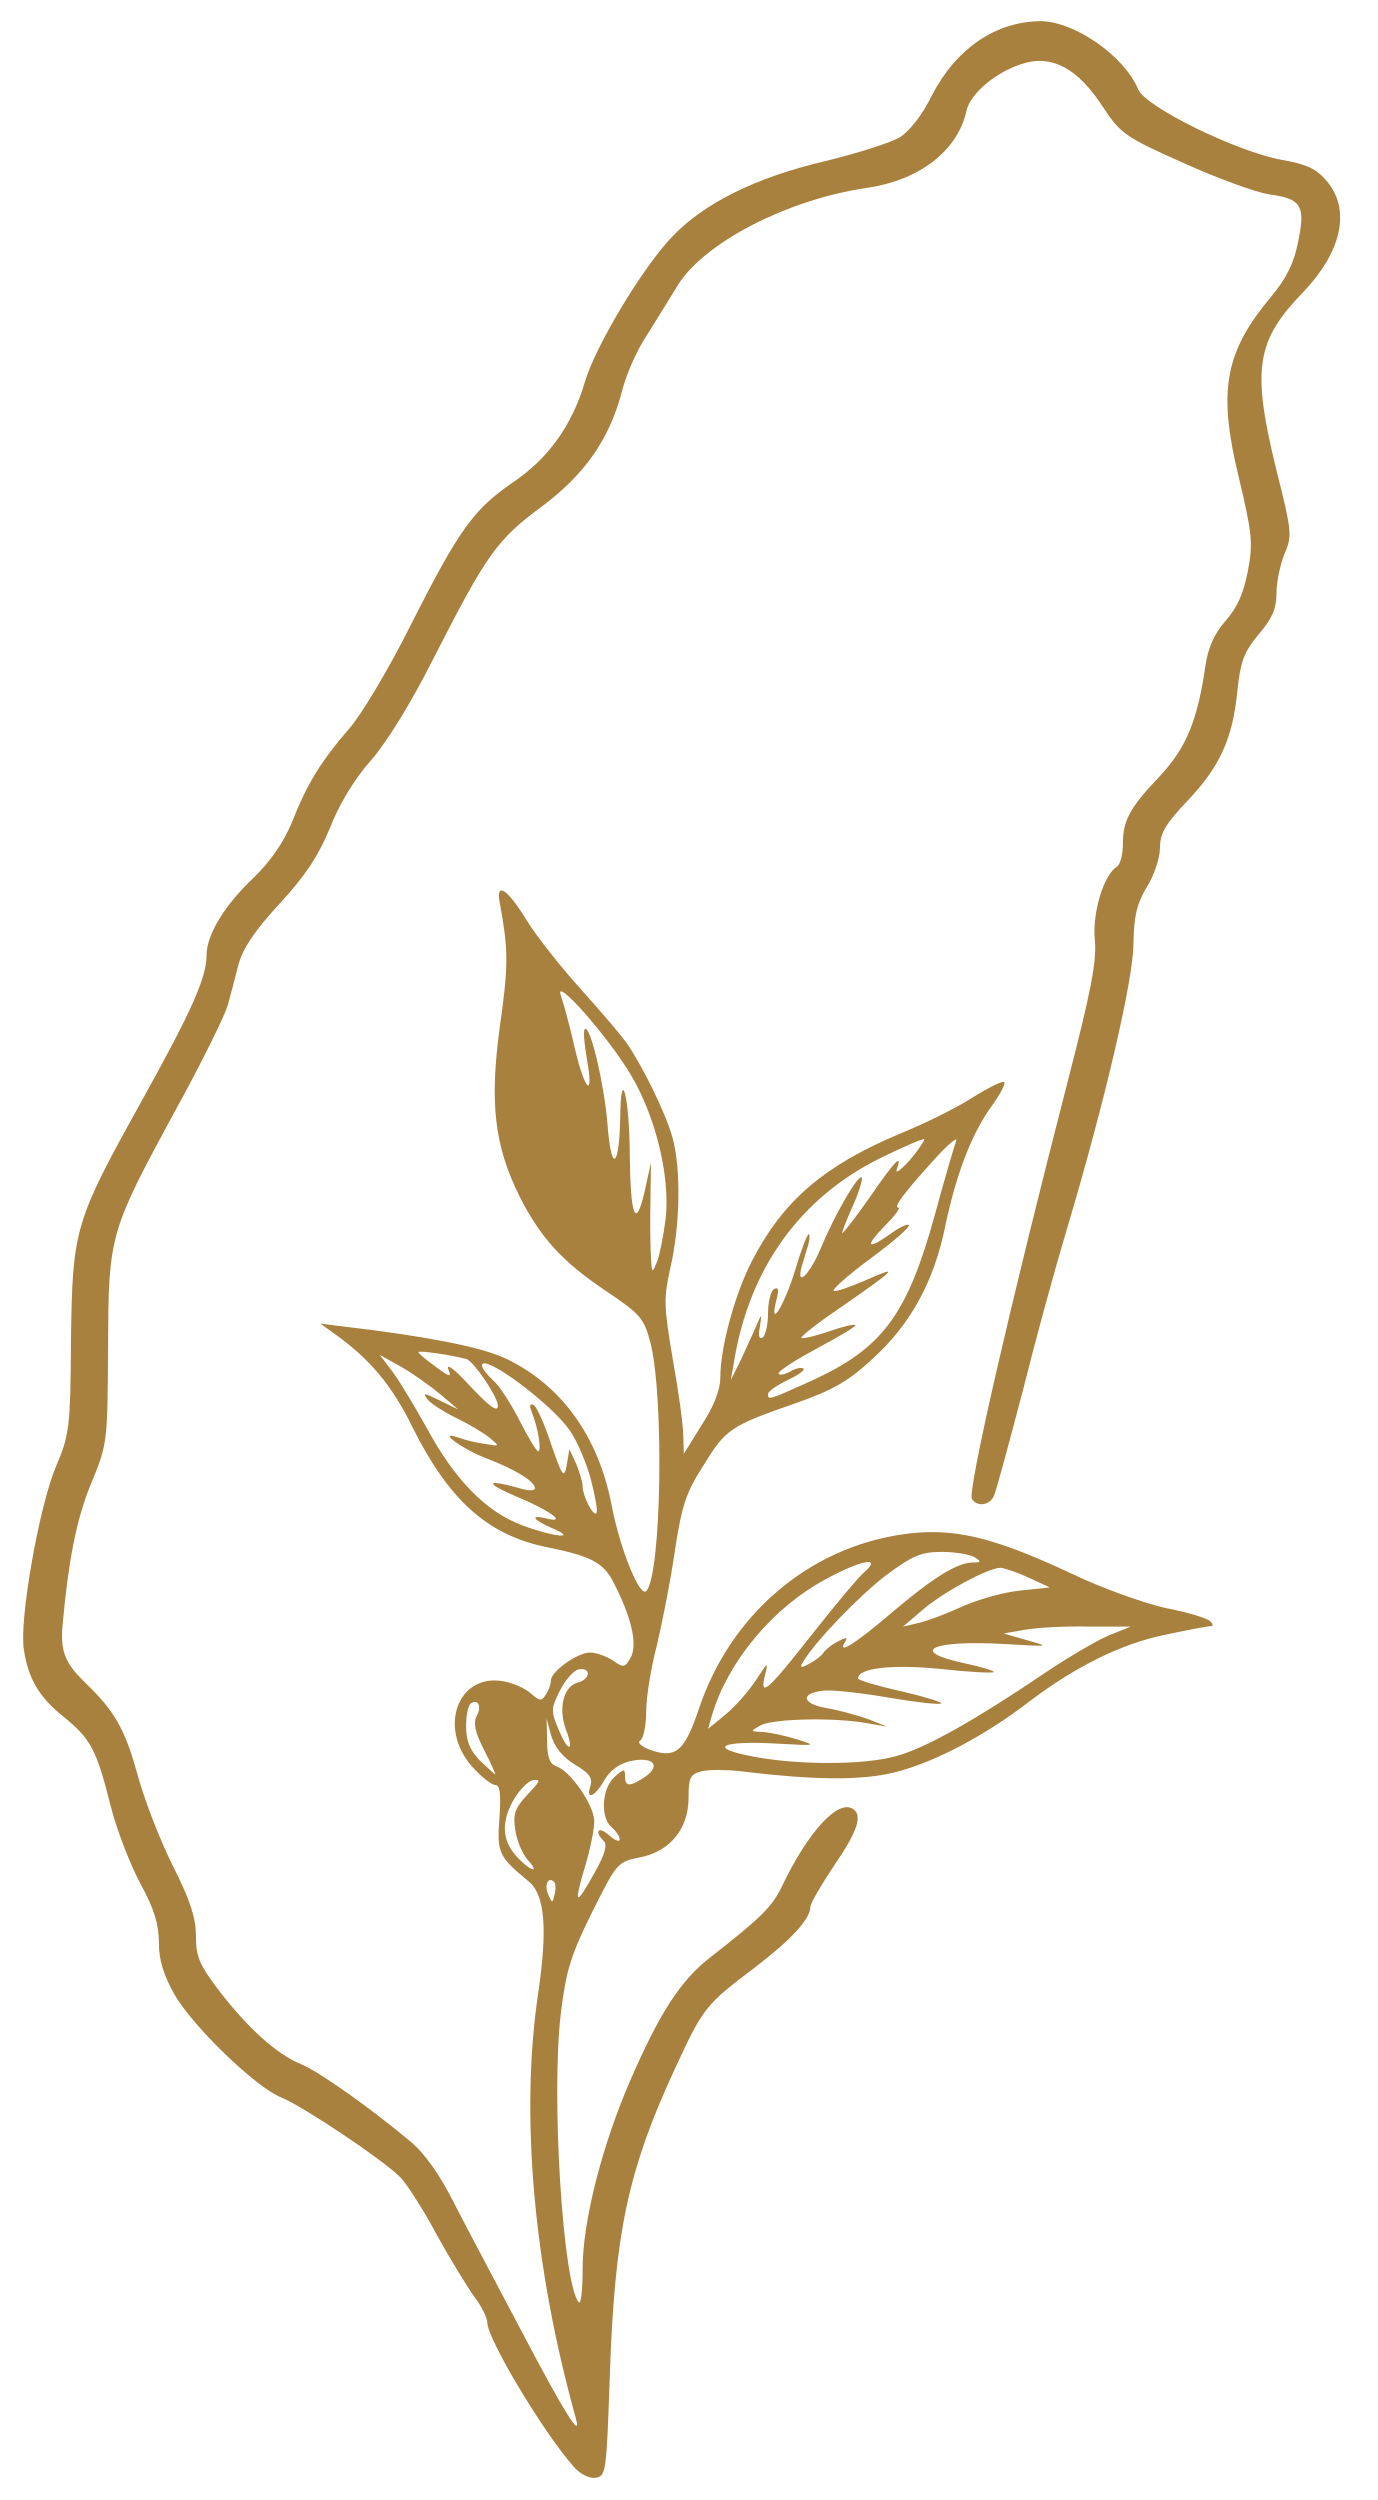
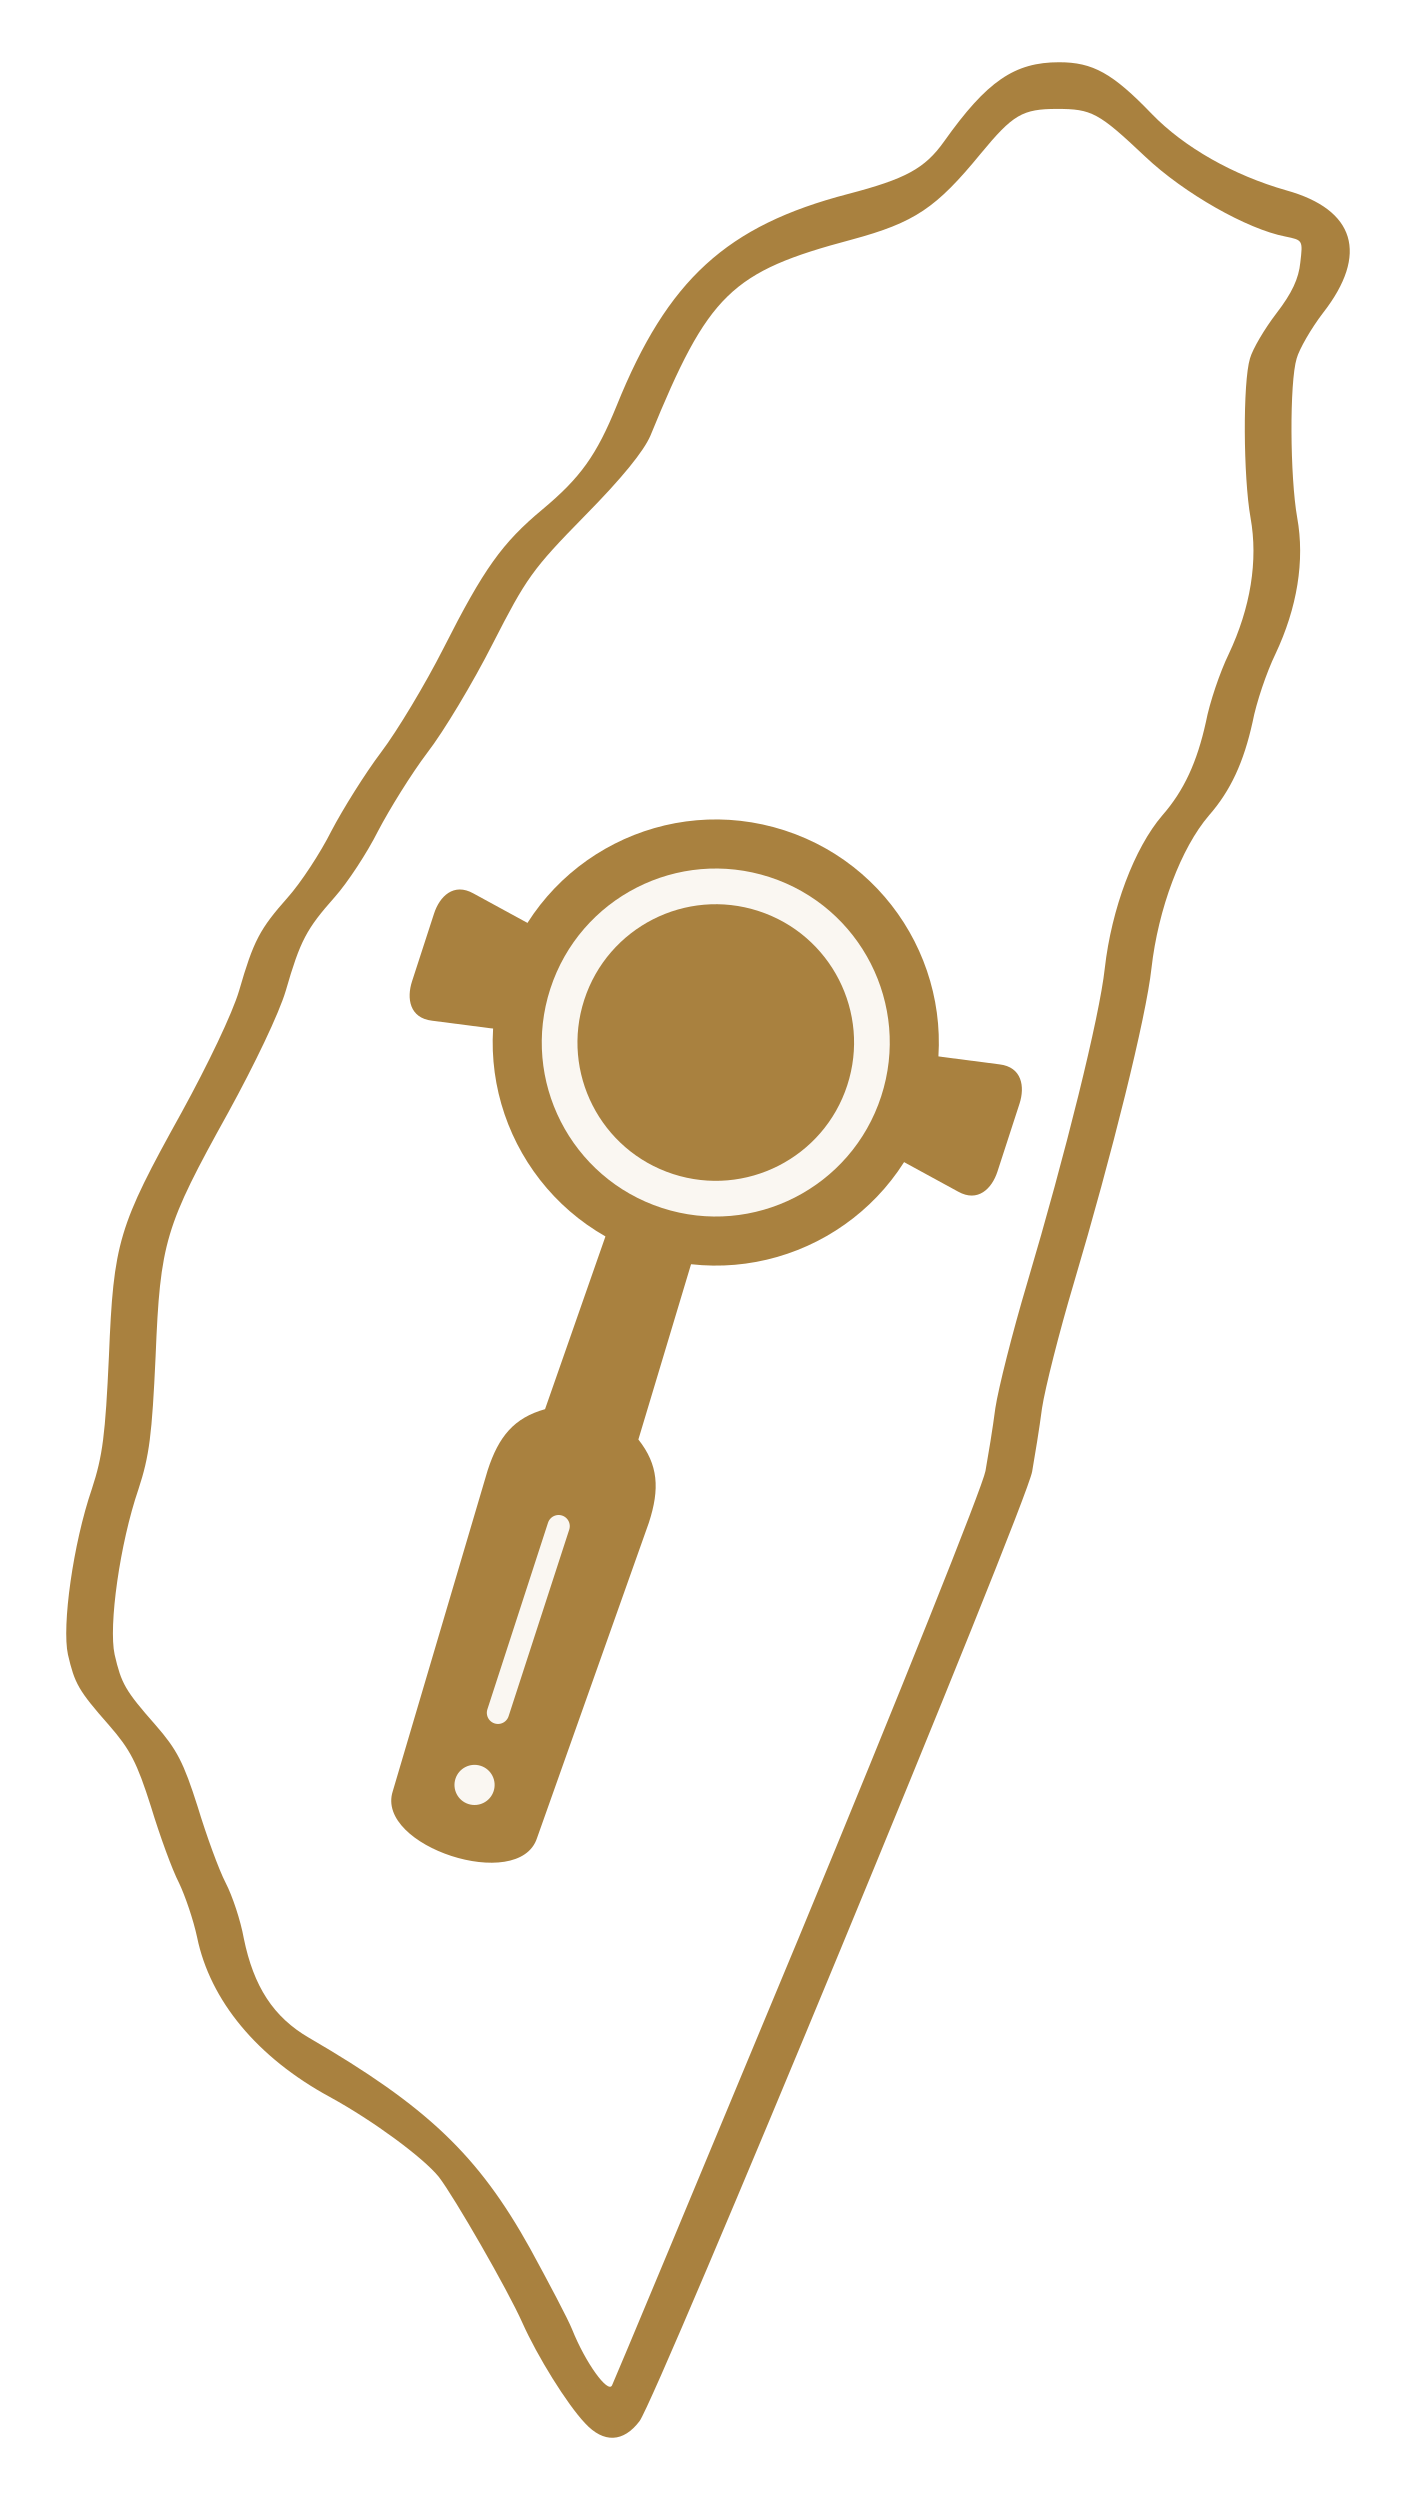
- <svg xmlns="http://www.w3.org/2000/svg" viewBox="28 20 260 472" role="img" aria-label="Formosa Espresso">
-   <path fill-rule="evenodd" fill="#A9813F" d="M136.4,485.8C130.8,479.6 120.0,461.6 120.0,458.5C120.0,457.6 118.9,455.4 117.6,453.7C116.3,451.9 113.1,446.7 110.5,442.0C108.0,437.3 104.9,432.5 103.7,431.2C100.8,428.1 85.3,417.7 81.1,416.0C76.3,414.1 64.4,402.6 60.9,396.5C58.9,392.9 58.0,390.1 58.0,386.8C58.0,383.3 57.1,380.4 54.6,375.8C52.7,372.3 50.1,365.7 48.9,361.0C46.2,350.2 45.1,348.3 40.1,344.2C35.4,340.5 33.3,336.9 32.5,331.4C31.6,325.9 35.4,304.3 38.6,296.8C41.1,290.9 41.3,289.5 41.4,273.0C41.7,251.9 42.0,250.8 55.0,227.4C64.2,210.8 67.0,204.6 67.0,200.3C67.0,196.5 70.4,190.9 75.8,185.8C79.1,182.6 81.5,179.1 83.1,175.3C85.9,168.1 88.6,163.7 93.9,157.6C96.2,155.0 101.4,146.3 105.5,138.1C114.7,119.9 117.4,116.2 124.8,111.1C131.5,106.6 136.0,100.3 138.4,92.2C140.3,85.6 149.0,71.0 154.7,64.9C160.8,58.4 170.6,53.5 183.9,50.4C190.0,48.9 196.3,46.9 197.9,45.9C199.7,44.8 202.2,41.6 203.9,38.1C208.5,29.1 216.1,24.0 224.6,24.0C231.0,24.1 240.4,30.7 242.9,36.9C244.3,40.2 261.6,48.7 270.1,50.2C274.7,51.0 276.6,51.9 278.5,54.2C283.1,59.6 281.3,67.6 274.0,75.2C265.1,84.4 264.3,89.7 269.0,108.8C271.9,120.3 272.0,121.2 270.5,124.6C269.7,126.6 269.0,129.9 269.0,132.0C269.0,134.9 268.2,136.8 265.6,139.8C262.8,143.2 262.2,144.9 261.6,150.6C260.7,159.5 258.3,164.8 252.1,171.3C248.0,175.6 247.0,177.4 247.0,180.1C247.0,182.0 245.9,185.3 244.5,187.5C242.6,190.7 242.1,192.9 242.0,198.1C242.0,204.8 236.7,227.7 229.3,252.5C227.3,259.1 223.6,272.6 221.1,282.6C218.5,292.5 216.1,301.4 215.7,302.3C215.0,304.2 212.5,304.6 211.5,303.0C210.6,301.6 219.0,265.2 229.5,224.5C234.0,207.1 235.1,201.4 234.7,197.4C234.2,192.3 236.4,185.1 238.9,183.6C239.5,183.2 240.0,181.3 240.0,179.4C240.0,174.9 241.2,172.6 247.1,166.4C252.0,161.1 254.1,156.0 255.6,145.6C256.1,142.3 257.2,139.7 259.4,137.2C261.6,134.7 262.8,132.0 263.6,127.8C264.6,122.5 264.4,120.7 261.9,110.2C257.9,93.8 259.2,86.5 268.0,76.0C270.9,72.5 272.3,69.7 273.1,65.6C274.5,58.8 273.7,57.5 267.6,56.7C265.1,56.3 257.9,53.7 251.5,50.8C240.3,45.8 239.6,45.3 236.1,40.0C231.6,33.1 226.8,30.4 221.5,31.9C216.4,33.3 211.3,37.5 210.5,40.8C208.9,48.4 201.6,54.1 191.5,55.5C176.6,57.7 161.0,65.8 156.0,73.8C154.4,76.4 151.7,80.8 150.0,83.5C148.2,86.2 146.1,91.0 145.4,94.0C143.0,103.0 138.4,109.6 130.2,115.7C121.8,121.9 119.8,124.8 109.9,144.2C105.8,152.4 101.0,160.2 98.0,163.6C94.9,167.1 92.0,171.9 90.3,176.3C88.2,181.4 85.8,185.2 80.8,190.6C76.1,195.7 73.8,199.1 73.0,202.2C72.4,204.6 71.5,208.0 71.0,209.8C70.5,211.6 66.2,220.4 61.3,229.3C48.6,252.7 48.5,253.0 48.4,274.5C48.3,292.3 48.3,292.6 45.2,300.1C42.5,306.6 40.9,314.5 39.8,327.0C39.4,331.8 40.3,334.0 44.0,337.6C49.7,343.1 51.6,346.4 54.1,355.5C55.3,359.9 58.2,367.4 60.6,372.2C63.9,378.7 65.0,382.1 65.0,385.6C65.0,389.5 65.7,391.0 69.4,395.9C74.9,403.0 80.2,407.8 84.8,409.7C88.2,411.1 97.7,417.8 105.6,424.4C108.2,426.6 111.1,430.7 113.6,435.7C115.8,440.0 121.6,450.9 126.4,460.0C134.8,476.0 137.9,480.8 136.7,476.5C128.7,447.8 126.2,419.2 129.6,396.4C131.4,384.2 130.9,377.7 127.8,375.2C122.1,370.5 121.8,369.8 122.3,363.2C122.6,358.6 122.4,357.0 121.5,357.0C120.8,357.0 118.8,355.4 117.1,353.5C110.7,346.2 114.4,336.0 122.9,337.4C124.7,337.7 127.1,338.7 128.2,339.7C129.9,341.2 130.3,341.2 131.0,340.0C131.6,339.2 132.0,338.0 132.0,337.3C132.0,335.6 137.0,332.0 139.4,332.0C140.6,332.0 142.5,332.7 143.7,333.5C145.7,334.9 146.0,334.9 147.1,332.9C148.4,330.4 147.2,325.3 143.9,318.9C142.0,315.0 139.6,313.8 131.2,312.1C120.0,309.8 112.7,303.2 105.8,289.3C102.0,281.6 97.9,276.6 91.0,271.7L88.5,269.9L92.5,270.4C108.7,272.3 118.8,274.3 123.5,276.5C134.0,281.5 141.0,291.2 143.5,304.3C145.1,312.6 148.8,321.6 150.0,320.4C152.9,317.5 153.4,283.6 150.8,273.5C149.6,268.9 148.9,268.1 142.5,263.8C134.1,258.2 130.0,253.6 126.1,245.9C121.3,236.2 120.4,228.2 122.4,213.6C124.0,202.3 124.0,199.4 122.4,190.7C121.5,186.4 123.6,187.5 127.4,193.7C129.3,196.8 134.0,202.7 137.7,206.8C141.4,210.9 145.3,215.5 146.3,216.9C149.4,221.4 153.8,230.4 155.0,234.9C156.6,240.8 156.4,251.4 154.6,259.2C153.3,265.0 153.3,266.5 155.0,276.5C156.1,282.6 157.0,289.1 157.0,291.0L157.1,294.5L160.5,289.0C162.8,285.5 164.0,282.4 164.0,280.0C164.0,274.4 166.7,264.5 169.9,258.2C175.8,246.7 183.5,240.1 198.0,234.0C202.7,232.1 208.9,229.0 211.8,227.1C214.7,225.3 217.3,224.0 217.6,224.3C217.9,224.6 216.8,226.7 215.1,229.0C211.4,234.2 208.5,241.7 206.4,251.8C204.3,261.9 200.0,269.9 192.9,276.4C188.3,280.7 185.4,282.4 178.3,284.9C165.9,289.2 165.0,289.8 160.8,296.7C157.5,301.8 156.7,304.3 155.4,312.9C154.6,318.5 153.0,326.5 152.0,330.7C150.9,334.9 150.0,340.5 150.0,343.1C150.0,345.7 149.5,348.2 148.9,348.6C148.2,349.0 149.1,349.8 151.1,350.5C155.7,352.0 157.3,350.5 160.0,342.5C165.9,324.9 180.6,312.3 198.3,309.7C207.8,308.3 215.3,310.1 230.1,317.0C235.9,319.8 244.0,322.7 248.1,323.6C252.2,324.4 255.9,325.5 256.5,326.1C257.0,326.6 257.1,327.0 256.7,327.0C256.2,327.0 252.4,327.7 248.2,328.6C239.7,330.3 230.9,334.7 222.0,341.5C213.9,347.7 204.5,352.7 197.0,354.6C190.7,356.2 181.6,356.1 167.7,354.4C165.1,354.1 161.8,354.1 160.5,354.4C158.3,355.0 158.0,355.6 158.0,359.4C158.0,365.3 154.5,369.6 148.7,370.7C144.6,371.5 144.4,371.8 139.8,381.0C135.8,389.1 134.9,391.9 133.9,400.0C132.0,415.6 134.3,451.6 137.3,454.7C137.7,455.0 138.0,452.2 138.0,448.3C138.0,439.5 141.6,425.3 146.9,413.0C152.5,400.1 156.5,393.8 162.3,389.4C171.5,382.2 173.8,380.0 175.6,376.2C180.4,366.1 186.1,359.7 189.0,361.5C190.9,362.7 190.0,365.6 185.5,372.2C183.0,375.9 181.0,379.4 181.0,380.0C181.0,382.3 177.4,386.2 170.6,391.4C161.2,398.5 160.8,399.0 155.6,410.2C146.5,429.8 144.0,441.5 143.1,469.5C142.5,486.6 142.4,487.5 140.5,487.8C139.3,488.0 137.5,487.1 136.4,485.8Z M132.6,375.3C131.5,374.2 130.7,375.9 131.5,377.7C132.3,379.4 132.3,379.4 132.7,377.7C133.0,376.7 132.9,375.6 132.6,375.3Z M140.4,373.3C142.2,370.1 142.7,368.3 142.0,367.6C140.1,365.7 141.0,364.7 143.0,366.5C144.1,367.5 145.0,367.8 145.0,367.3C145.0,366.7 144.3,365.7 143.5,365.0C141.3,363.2 141.6,357.7 144.0,355.5C145.8,353.9 146.0,353.9 146.0,355.3C146.0,357.4 146.9,357.4 149.9,355.4C152.9,353.2 151.2,351.6 147.0,352.5C144.9,353.0 143.2,354.2 142.1,356.1C140.3,359.3 138.5,360.0 139.5,357.1C139.9,355.7 139.2,354.7 136.6,353.2C134.3,351.8 132.8,350.0 132.1,347.8L131.2,344.5L131.3,348.7C131.3,351.8 131.8,353.1 133.1,353.5C135.7,354.4 140.1,360.7 140.2,363.8C140.2,365.3 139.5,368.9 138.6,371.9C136.2,379.9 136.6,380.2 140.4,373.3Z M127.6,371.1C126.7,370.1 125.6,367.6 125.3,365.6C124.8,362.5 125.2,361.4 127.6,358.8C130.0,356.3 130.2,355.9 128.6,356.1C127.6,356.3 125.8,358.2 124.7,360.3C122.5,364.5 122.9,367.9 126.0,371.0C128.5,373.5 129.9,373.6 127.6,371.1Z M119.4,350.4C117.7,347.1 117.3,345.3 118.0,344.0C119.0,342.2 118.3,340.7 116.9,341.6C116.4,341.9 116.0,343.8 116.0,345.9C116.0,348.7 116.7,350.4 118.6,352.4C120.1,353.8 121.4,355.0 121.5,355.0C121.6,355.0 120.7,352.9 119.4,350.4Z M197.4,351.5C203.0,349.9 212.2,344.7 225.2,335.9C229.8,332.8 235.3,329.6 237.5,328.7L241.5,327.1L233.5,327.1C229.1,327.0 223.7,327.3 221.5,327.7L217.5,328.4L222.0,329.7C226.3,330.9 226.2,330.9 217.8,330.4C204.0,329.6 199.3,331.7 210.0,334.0C213.3,334.7 215.9,335.5 215.6,335.7C215.4,335.9 210.9,335.7 205.6,335.1C196.5,334.2 190.0,334.9 190.0,336.9C190.0,337.2 193.6,338.3 198.1,339.3C202.5,340.3 206.0,341.4 205.7,341.6C205.5,341.9 201.0,341.4 195.7,340.5C190.5,339.6 185.0,339.0 183.4,339.2C179.0,339.7 179.4,341.7 184.1,342.5C186.5,342.9 190.0,343.9 192.0,344.6L195.5,346.0L191.5,345.3C185.1,344.2 173.7,344.5 171.5,345.8C169.6,346.9 169.6,346.9 172.0,347.0C173.4,347.1 176.3,347.7 178.5,348.4C182.3,349.6 182.1,349.6 174.8,349.2C164.4,348.6 161.5,349.9 169.5,351.5C178.1,353.3 191.3,353.3 197.4,351.5Z M134.8,346.4C133.4,342.5 134.4,338.4 137.0,337.7C139.5,337.1 139.7,334.7 137.2,335.2C136.3,335.4 134.7,337.2 133.7,339.2C132.0,342.6 132.0,343.1 133.5,346.6C135.3,351.0 136.5,350.8 134.8,346.4Z M170.8,337.1C173.0,333.7 173.1,333.6 172.4,336.4C171.4,340.6 172.9,339.3 181.6,328.2C185.8,322.9 190.1,317.7 191.2,316.8C194.6,313.8 190.6,314.5 184.0,318.1C174.0,323.4 165.4,333.7 162.4,343.9L161.7,346.4L165.1,343.6C167.0,342.0 169.5,339.1 170.8,337.1Z M183.5,332.0C183.8,331.5 185.0,330.5 186.2,329.9C187.7,329.1 188.1,329.1 187.6,329.9C185.9,332.6 189.3,330.5 196.2,324.6C204.1,317.9 208.7,315.0 211.7,315.0C213.2,315.0 213.3,314.8 212.0,314.0C211.2,313.5 208.4,313.0 205.8,313.0C201.9,313.0 200.3,313.7 195.3,317.4C190.2,321.3 181.9,329.9 179.6,333.8C178.9,334.9 179.2,335.0 180.8,334.1C182.0,333.5 183.2,332.5 183.5,332.0Z M209.7,323.3C212.6,322.0 217.5,320.6 220.6,320.3L226.2,319.7L222.3,317.9C220.2,316.9 217.8,316.1 216.9,316.0C214.6,316.0 206.0,320.6 202.0,324.1L198.5,327.1L201.5,326.4C203.2,326.0 206.9,324.6 209.7,323.3Z M132.2,308.5C128.5,306.9 128.0,305.9 131.2,306.7C135.3,307.7 131.7,305.1 125.4,302.5C119.5,300.0 119.7,299.2 125.8,300.9C127.7,301.5 129.0,301.5 129.0,301.0C129.0,299.7 125.4,297.5 120.0,295.4C115.4,293.7 110.2,289.9 114.5,291.4C115.6,291.8 117.8,292.4 119.5,292.6C122.4,293.1 122.4,293.1 120.5,291.5C119.4,290.6 116.6,288.9 114.3,287.8C112.0,286.7 109.5,285.1 108.8,284.3C107.7,282.9 108.0,282.9 111.0,284.4L114.5,286.1L111.2,283.3C109.4,281.8 106.1,279.4 103.8,278.1L99.7,275.8L102.2,279.1C103.6,281.0 106.5,285.9 108.8,290.0C113.9,299.4 119.8,305.4 126.4,307.9C132.4,310.2 137.4,310.7 132.2,308.5Z M139.6,299.5C138.8,296.4 137.0,292.1 135.6,290.1C132.1,285.0 119.0,275.3 119.0,277.8C119.0,278.3 119.9,279.5 121.1,280.6C122.3,281.6 124.5,285.1 126.1,288.2C127.7,291.4 129.3,294.0 129.6,294.0C130.3,294.0 129.6,289.6 128.4,286.6C127.9,285.3 128.0,284.9 128.8,285.3C129.4,285.7 130.9,289.1 132.1,292.8C134.2,298.9 134.5,299.2 135.0,296.6L135.5,293.6L136.8,296.4C137.4,297.9 138.0,299.8 138.0,300.6C138.0,302.5 140.0,306.3 140.6,305.7C140.9,305.4 140.4,302.6 139.6,299.5Z M122.0,285.4C122.0,283.7 117.4,277.0 116.1,276.6C113.1,275.8 107.0,274.9 107.0,275.3C107.0,275.5 108.4,276.7 110.2,278.0C113.0,280.1 113.3,280.1 112.6,278.4C112.3,277.4 113.9,278.6 116.2,281.1C120.3,285.5 122.0,286.8 122.0,285.4Z M181.2,280.7C194.7,274.5 199.3,268.3 204.6,249.0C206.3,242.7 208.1,236.6 208.5,235.5C209.0,234.4 207.1,235.9 204.4,238.9C198.6,245.3 196.6,248.0 197.6,248.0C198.1,248.0 196.9,249.6 195.0,251.5C191.2,255.4 191.7,256.1 196.2,252.9C197.8,251.7 199.4,251.0 199.6,251.3C199.9,251.6 196.7,254.4 192.5,257.5C188.3,260.6 185.1,263.4 185.4,263.7C185.6,264.0 188.5,263.0 191.7,261.6C198.0,258.8 197.3,259.5 186.2,267.2C182.2,269.9 179.1,272.4 179.3,272.6C179.5,272.8 181.8,272.3 184.4,271.4C187.0,270.5 189.3,269.9 189.5,270.2C189.7,270.4 186.5,272.3 182.4,274.5C178.3,276.7 175.0,278.8 175.0,279.3C175.0,279.7 175.9,279.6 177.1,279.0C178.2,278.3 179.4,278.1 179.7,278.4C180.0,278.7 178.6,279.7 176.6,280.6C174.6,281.6 173.0,282.7 173.0,283.2C173.0,284.4 173.2,284.3 181.2,280.7Z M170.5,271.0C171.8,267.9 171.9,267.8 171.5,270.3C171.1,272.2 171.3,272.9 172.0,272.5C172.5,272.2 173.0,270.1 173.0,268.0C173.0,265.9 173.5,263.8 174.1,263.4C175.0,262.9 175.1,263.5 174.6,265.4C173.1,271.2 176.0,266.7 178.1,259.9C179.2,256.1 180.4,253.0 180.7,253.0C180.9,253.0 180.9,253.9 180.6,255.0C180.3,256.1 179.7,257.9 179.4,259.0C178.2,263.2 180.8,260.8 182.9,255.8C185.6,249.3 190.0,241.7 190.7,242.3C190.9,242.6 190.2,245.0 189.1,247.5C187.9,250.1 187.0,252.5 187.0,252.8C187.0,253.1 189.3,250.2 192.1,246.2C197.2,238.8 198.4,237.7 197.3,240.8C197.0,241.7 198.1,240.9 199.8,239.0C201.4,237.1 202.6,235.3 202.5,235.1C202.3,234.9 198.6,236.5 194.3,238.6C179.1,246.1 169.5,259.4 166.6,277.0L166.0,280.5L167.5,277.5C168.3,275.9 169.6,272.9 170.5,271.0Z M153.7,249.9C154.5,242.0 151.8,230.9 147.2,223.1C143.0,215.9 132.4,203.9 133.9,208.0C134.4,209.4 135.6,213.8 136.5,217.8C138.4,226.0 140.2,227.7 138.8,219.9C138.3,217.1 138.1,214.6 138.4,214.3C139.4,213.3 142.1,224.7 142.7,232.3C143.4,241.5 144.9,240.7 145.1,231.0C145.2,220.9 146.8,226.8 146.9,237.7C147.0,249.7 148.0,252.3 149.7,245.0L150.9,239.5L150.8,247.0C150.7,251.1 150.8,255.8 150.9,257.5C151.1,260.5 151.1,260.5 152.1,258.1C152.6,256.7 153.3,253.1 153.7,249.9Z" />
+ <svg xmlns="http://www.w3.org/2000/svg" viewBox="20 13 272 482" role="img" aria-label="Formosa Espresso">
+   <path fill-rule="evenodd" fill="#A9813F" d="M132.8,480.2C129.3,476.5 123.6,467.3 120.7,460.8C117.9,454.5 107.6,436.6 104.6,432.7C101.6,429.0 92.0,421.9 83.6,417.3C69.6,409.7 60.5,398.7 58.0,386.5C57.3,383.2 55.7,378.5 54.5,376.0C53.2,373.5 50.8,366.9 49.1,361.3C46.4,352.8 45.1,350.3 41.0,345.6C35.1,338.9 34.4,337.6 33.1,332.0C31.9,326.5 34.1,310.6 37.7,300.1C39.8,293.7 40.3,289.7 41.0,274.5C41.9,252.4 42.8,249.5 55.0,227.5C60.1,218.2 64.8,208.4 66.1,204.0C68.9,194.3 70.1,192.1 75.5,186.0C78.0,183.2 81.8,177.4 83.9,173.2C86.1,169.0 90.4,162.1 93.5,158.0C96.6,153.9 102.0,144.9 105.5,138.0C113.3,122.6 116.8,117.7 124.6,111.2C131.9,105.1 135.0,100.8 138.9,91.2C148.7,66.9 160.1,56.5 183.5,50.4C194.6,47.5 198.3,45.5 202.0,40.3C210.3,28.6 215.6,25.0 224.2,25.0C230.7,25.0 234.5,27.1 242.1,35.0C248.3,41.4 257.8,46.8 268.0,49.7C281.3,53.4 283.9,62.0 275.1,73.3C272.8,76.3 270.5,80.3 270.0,82.1C268.6,86.7 268.7,104.9 270.1,112.8C271.6,121.1 270.1,130.2 265.9,139.1C264.2,142.6 262.2,148.5 261.5,152.2C259.8,159.9 257.3,165.4 253.1,170.2C247.7,176.5 243.3,188.2 242.0,199.7C241.0,209.0 234.4,235.6 227.0,260.5C224.2,269.9 221.5,280.6 220.9,284.5C220.4,288.4 219.5,293.8 219.0,296.7C218.0,302.9 146.7,475.2 143.3,479.8C140.2,483.9 136.4,484.1 132.8,480.2Z M174.0,386.6C193.3,340.0 209.5,299.5 210.0,296.6C210.5,293.8 211.4,288.4 211.9,284.5C212.5,280.6 215.2,269.9 218.0,260.5C225.4,235.6 232.0,209.0 233.0,199.7C234.3,188.2 238.7,176.5 244.1,170.2C248.3,165.4 250.8,159.9 252.5,152.2C253.2,148.5 255.2,142.6 256.9,139.1C261.1,130.2 262.6,121.1 261.1,112.8C259.7,104.9 259.6,86.7 261.0,82.1C261.5,80.3 263.8,76.4 266.1,73.4C269.1,69.5 270.4,66.7 270.7,63.6C271.2,59.3 271.2,59.3 267.8,58.6C260.5,57.2 248.3,50.3 240.8,43.2C231.8,34.7 230.5,34.0 223.8,34.0C217.1,34.0 215.3,35.1 209.1,42.6C200.5,53.1 196.4,55.9 184.2,59.2C160.9,65.4 156.6,69.6 145.4,97.0C144.1,100.0 140.0,105.1 132.7,112.5C122.6,122.8 121.5,124.4 115.0,137.1C111.2,144.6 105.5,154.1 102.4,158.1C99.3,162.2 95.1,169.0 92.9,173.2C90.8,177.4 87.0,183.2 84.5,186.0C79.1,192.1 77.9,194.3 75.1,204.0C73.8,208.4 69.1,218.2 64.0,227.5C51.8,249.5 50.9,252.4 50.0,274.5C49.3,289.7 48.8,293.7 46.7,300.1C43.1,310.6 40.9,326.5 42.1,332.0C43.4,337.6 44.1,338.9 50.0,345.6C54.1,350.3 55.4,352.8 58.1,361.3C59.8,366.9 62.2,373.5 63.5,376.0C64.8,378.5 66.4,383.3 67.0,386.7C68.9,396.0 72.7,401.9 79.6,405.9C102.3,419.1 112.2,428.5 122.2,446.5C125.8,453.1 129.5,460.1 130.3,462.1C132.9,468.6 137.2,474.5 138.0,472.9C138.4,472.1 154.6,433.3 174.0,386.6Z" />
+   <g transform="translate(158 214) rotate(18) scale(.86)">
+     <path d="M-46,-12 L-62,-15 C-67,-16 -69,-12 -69,-8 L-69,8 C-69,12 -67,16 -62,15 L-46,12 Z" fill="#A9813F" />
+     <path d="M46,-12 L62,-15 C67,-16 69,-12 69,-8 L69,8 C69,12 67,16 62,15 L46,12 Z" fill="#A9813F" />
+     <circle r="50" fill="#A9813F" />
+     <circle r="39" fill="#FAF7F2" />
+     <circle r="31" fill="#A9813F" />
+     <path d="M-10,45 L10,45 L11,90 C17,94 19,99 19,107 L17,182 C17,195 -17,195 -17,182 L-19,107 C-19,99 -17,94 -11,90 Z" fill="#A9813F" />
+     <path d="M0,114 L0,158" stroke="#FAF7F2" stroke-width="5" stroke-linecap="round" />
+     <circle cy="175" r="4.5" fill="#FAF7F2" />
+   </g>
</svg>
